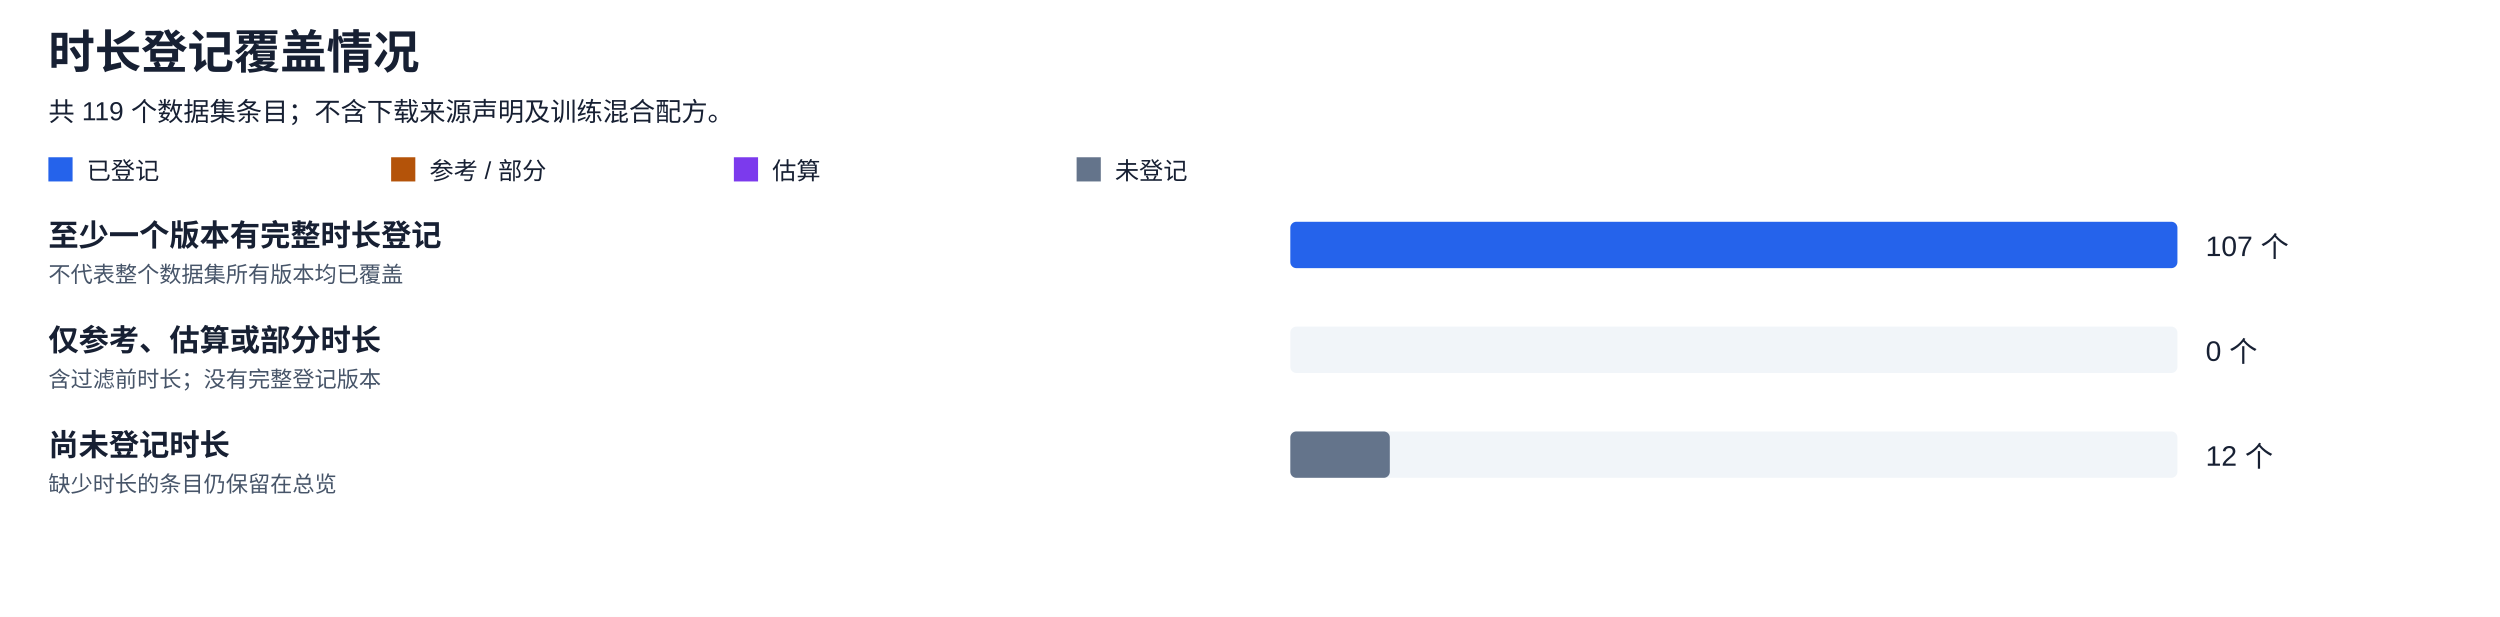
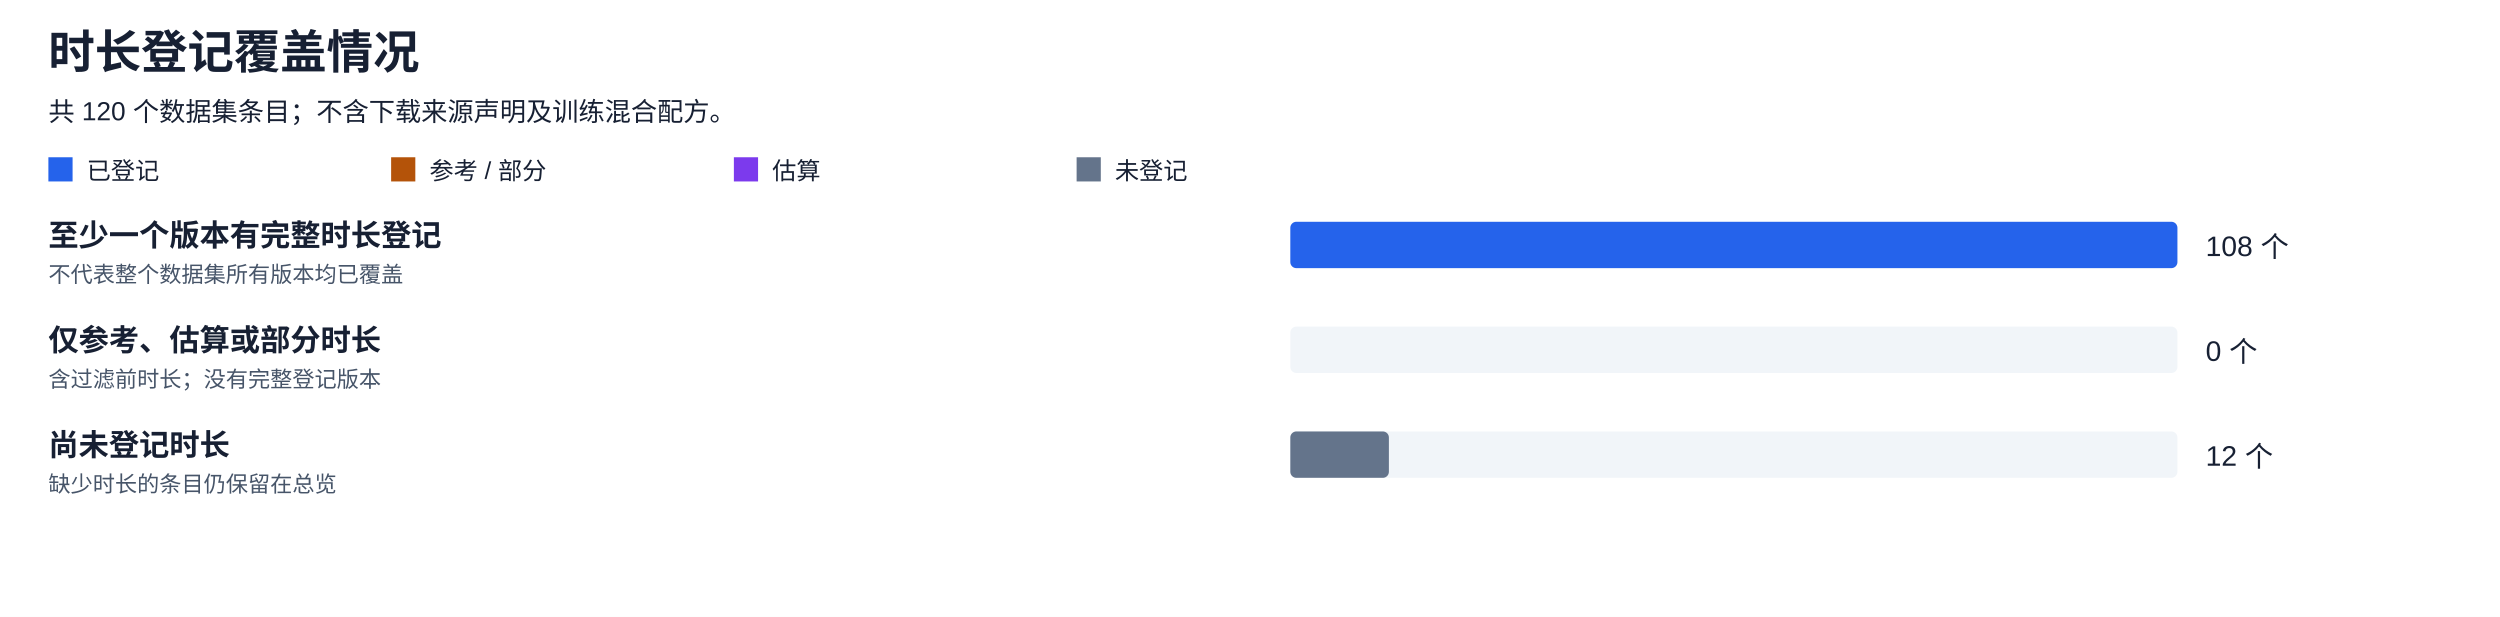
<svg xmlns="http://www.w3.org/2000/svg" width="1240" height="306" viewBox="0 0 1240 306" role="img" aria-labelledby="title desc">
  <rect width="100%" height="100%" fill="white" />
  <g font-family="Arial, Noto Sans CJK SC, Microsoft YaHei, sans-serif" fill="#172033">
    <text x="24" y="34" font-size="23" font-weight="700">时长登记覆盖情况</text>
-     <text x="24" y="60" font-size="13">共 119 个数据集条目；不含下载来源声明及训练混合配方。</text>
+     <text x="24" y="60" font-size="13">共 120 个数据集条目；不含下载来源声明及训练混合配方。</text>
    <rect x="24" y="78" width="12" height="12" fill="#2563eb" />
    <text x="43" y="89" font-size="12">已登记</text>
    <rect x="194" y="78" width="12" height="12" fill="#b45309" />
    <text x="213" y="89" font-size="12">参考 / 部分</text>
    <rect x="364" y="78" width="12" height="12" fill="#7c3aed" />
    <text x="383" y="89" font-size="12">估算</text>
    <rect x="534" y="78" width="12" height="12" fill="#64748b" />
    <text x="553" y="89" font-size="12">未登记</text>
    <text x="24" y="122" font-size="15" font-weight="600">至少一个版本有完整时长登记</text>
    <text x="24" y="140" font-size="11" fill="#475569">不代表整个数据集所有版本均已覆盖</text>
    <rect x="640" y="110" width="440" height="23" rx="3" fill="#f1f5f9" />
    <rect x="640" y="110" width="440.00" height="23" rx="3" fill="#2563eb" />
-     <text x="1094" y="127" font-size="14">107 个</text>
+     <text x="1094" y="127" font-size="14">108 个</text>
    <text x="24" y="174" font-size="15" font-weight="600">仅参考、估算或部分时长</text>
    <text x="24" y="192" font-size="11" fill="#475569">含过滤前时长；没有完整登记版本</text>
    <rect x="640" y="162" width="440" height="23" rx="3" fill="#f1f5f9" />
    <rect x="640" y="162" width="0.00" height="23" rx="3" fill="#b45309" />
    <text x="1094" y="179" font-size="14">0 个</text>
    <text x="24" y="226" font-size="15" font-weight="600">尚未登记时长</text>
    <text x="24" y="244" font-size="11" fill="#475569">缺少时长的条目仍保留在总览</text>
    <rect x="640" y="214" width="440" height="23" rx="3" fill="#f1f5f9" />
-     <rect x="640" y="214" width="49.35" height="23" rx="3" fill="#64748b" />
+     <rect x="640" y="214" width="48.89" height="23" rx="3" fill="#64748b" />
    <text x="1094" y="231" font-size="14">12 个</text>
  </g>
</svg>
